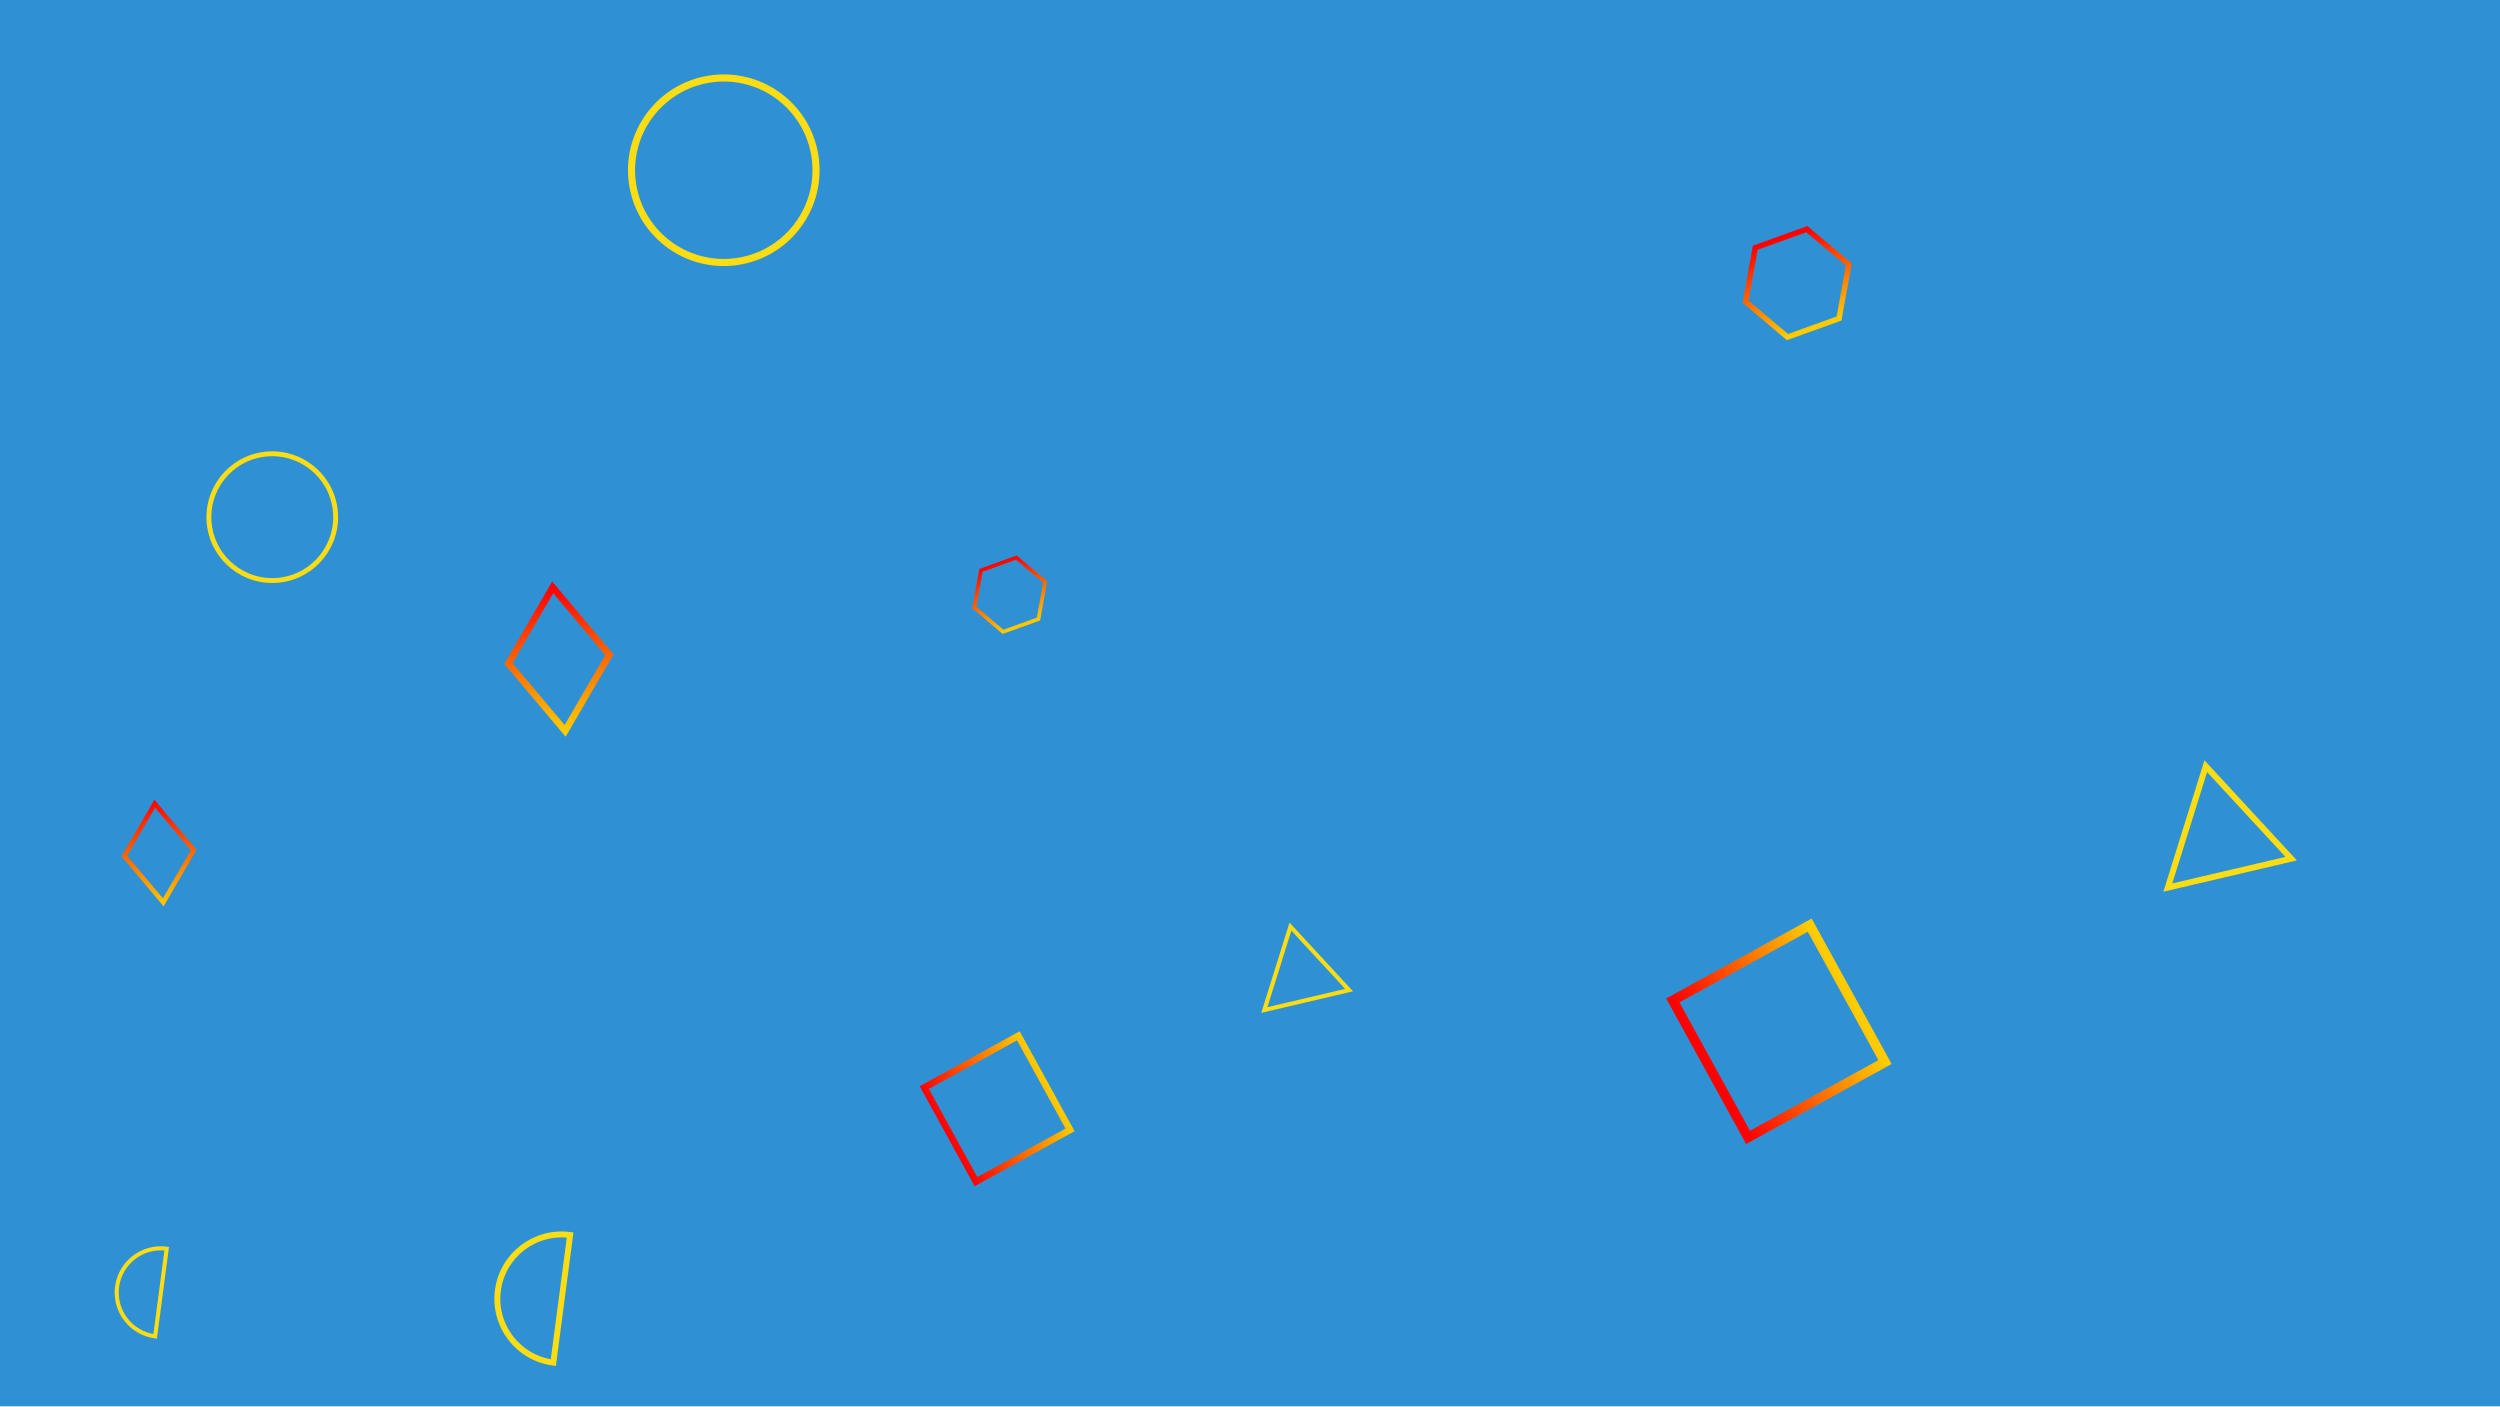
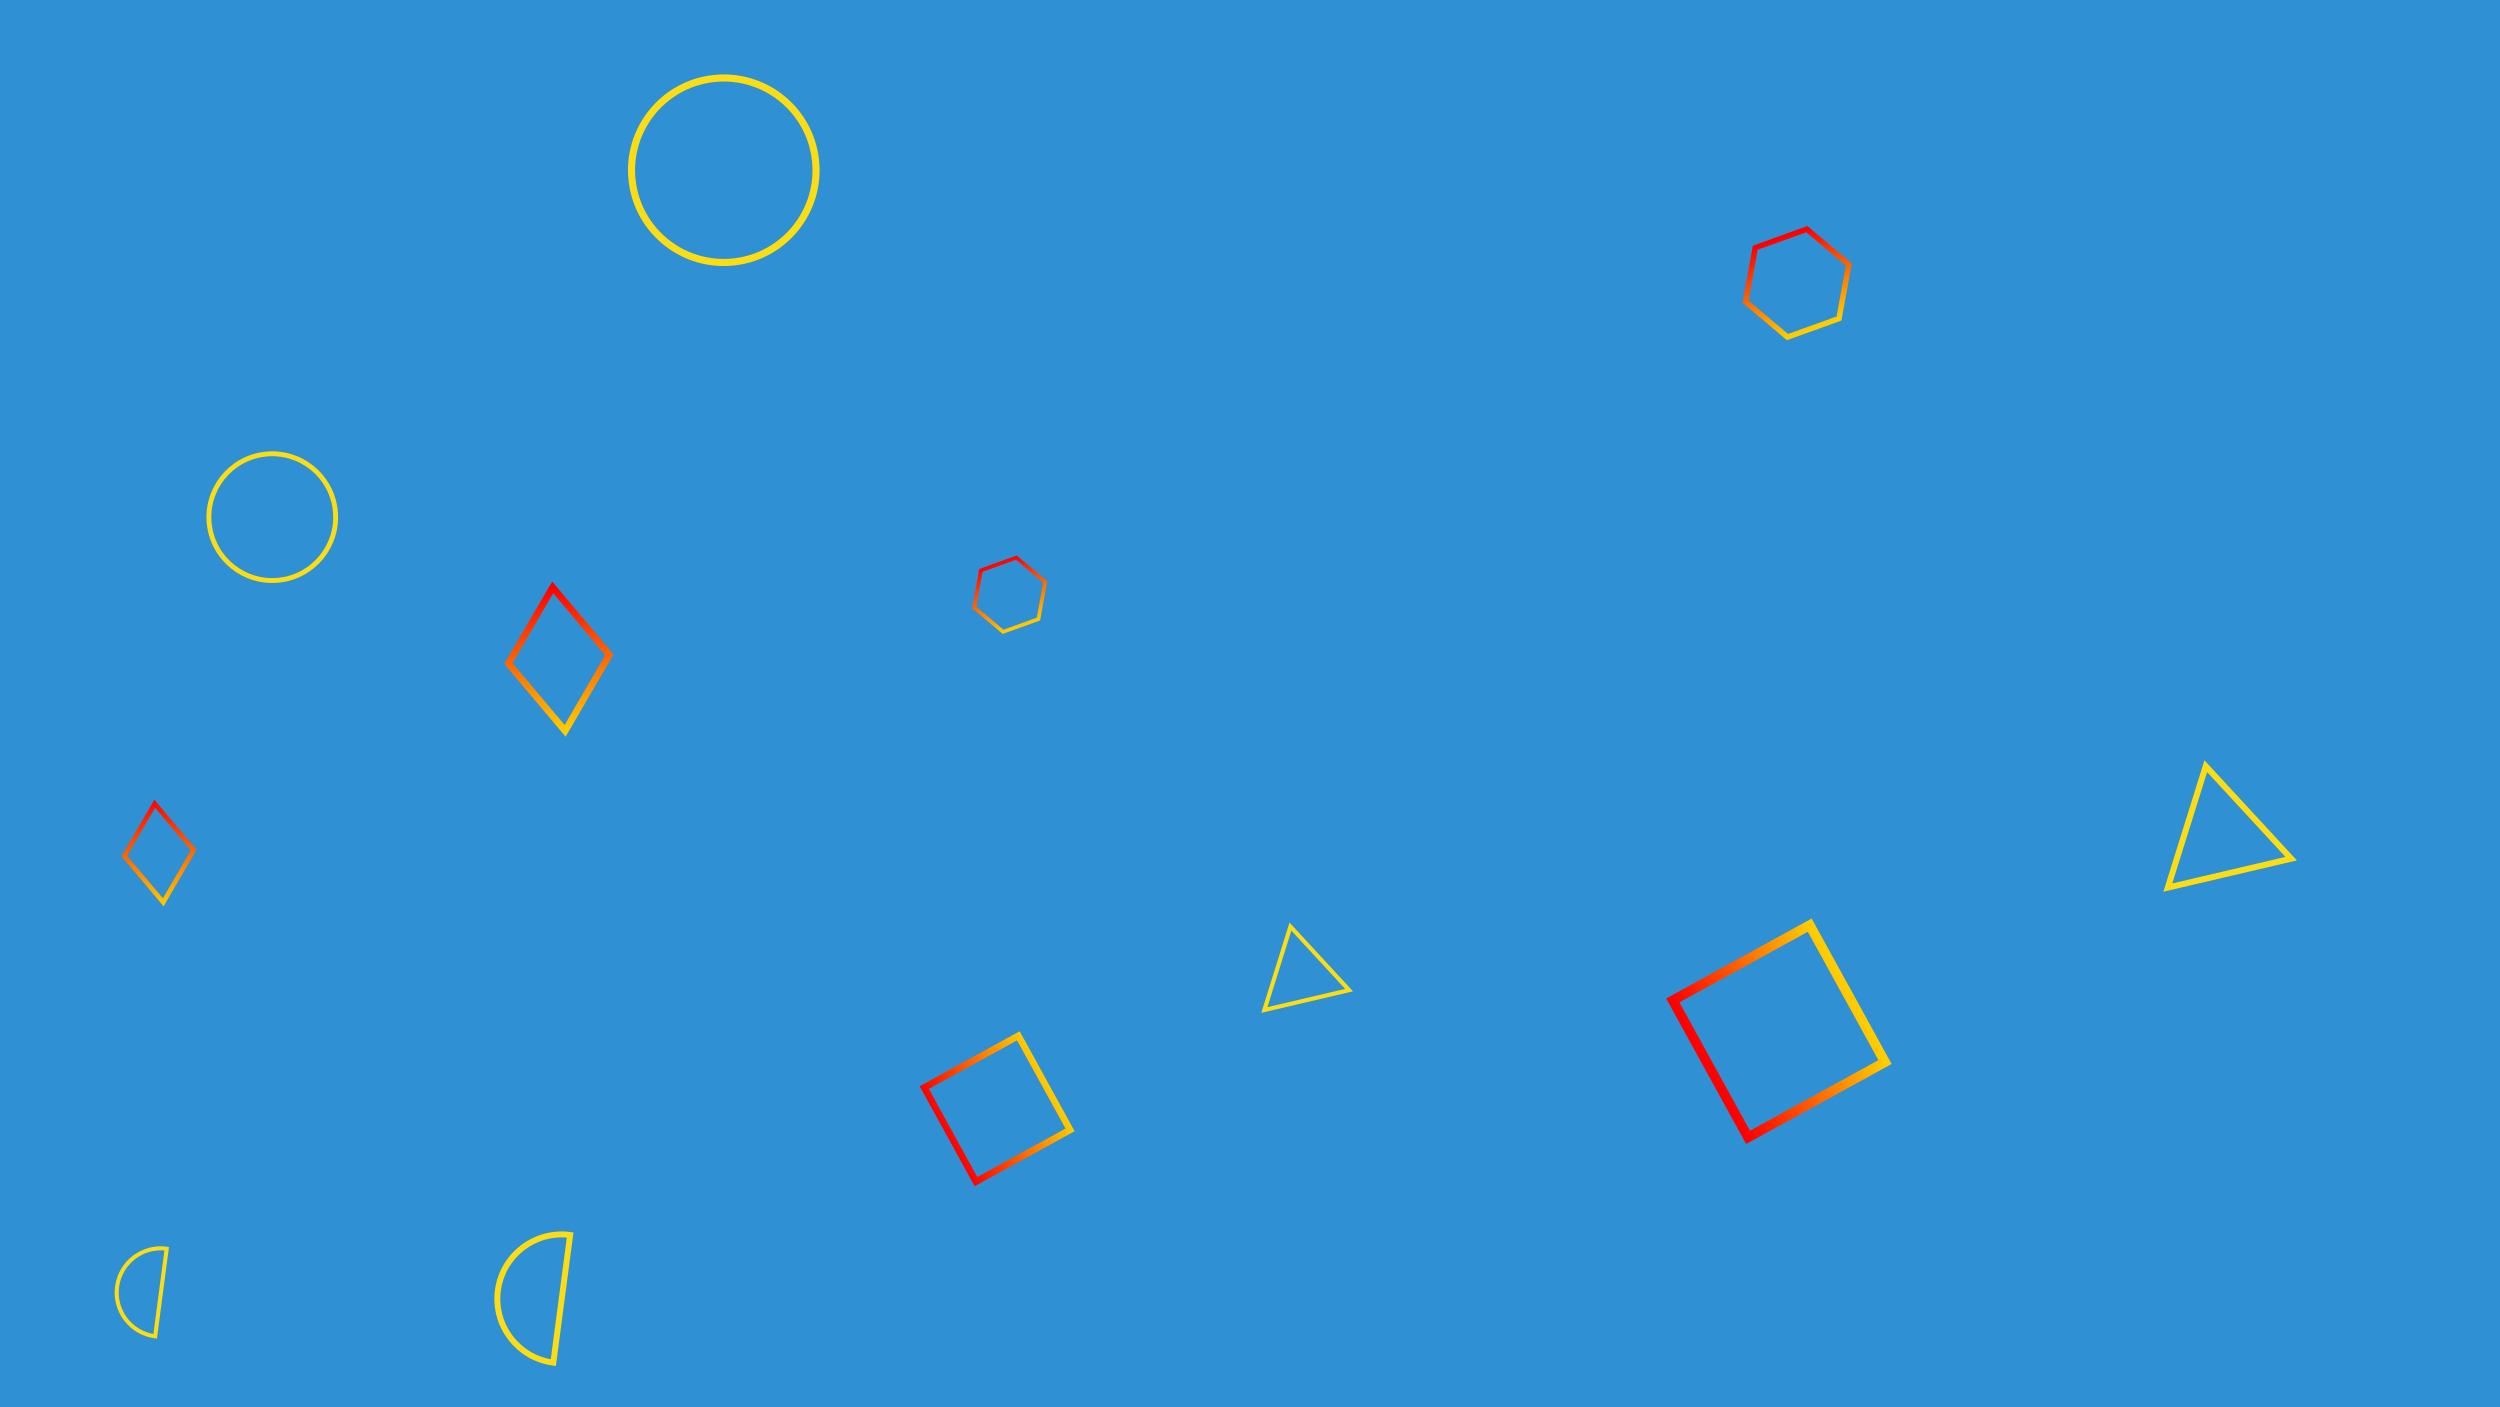
<svg xmlns="http://www.w3.org/2000/svg" xmlns:xlink="http://www.w3.org/1999/xlink" viewBox="0 0 1600 900" version="1.1" id="svg80">
-   <rect fill="#2f91d3" width="1600" height="900" id="rect48" />
+   <rect fill="#2f91d3" width="3608.501" height="2092.812" id="rect48" x="-1129.252" y="-557.211" style="stroke-width:2.29" />
  <defs id="defs60">
    <linearGradient id="a" x1="0" x2="0" y1="1" y2="0" gradientTransform="rotate(106,0.5,0.5)">
      <stop offset="0" stop-color="#fcdd14" id="stop50" />
      <stop offset="1" stop-color="#fcdd14" id="stop52" />
    </linearGradient>
    <linearGradient id="b" x1="0" x2="0" y1="0" y2="1">
      <stop offset="0" stop-color="#F00" id="stop55" />
      <stop offset="1" stop-color="#FC0" id="stop57" />
    </linearGradient>
    <linearGradient xlink:href="#a" id="linearGradient587" gradientTransform="scale(1.075706,0.9296222)" x1="1306.694" y1="627.061" x2="1306.694" y2="545.54" gradientUnits="userSpaceOnUse" />
    <linearGradient xlink:href="#a" id="linearGradient589" x1="537.69" y1="112.31" x2="537.69" y2="-12.31" gradientUnits="userSpaceOnUse" />
    <linearGradient xlink:href="#a" id="linearGradient591" gradientTransform="scale(1.38397,0.722559)" x1="227.751" y1="1020.581" x2="227.751" y2="957.292" gradientUnits="userSpaceOnUse" />
    <linearGradient xlink:href="#a" id="linearGradient593" gradientTransform="scale(1.18137,0.8464746)" x1="267.826" y1="1032.769" x2="267.826" y2="56.268" gradientUnits="userSpaceOnUse" />
    <linearGradient xlink:href="#b" id="linearGradient595" x1="138.048" y1="286.586" x2="138.048" y2="367.552" gradientTransform="scale(0.8390685,1.191798)" gradientUnits="userSpaceOnUse" />
    <linearGradient xlink:href="#b" id="linearGradient597" x1="1035.88" y1="705.88" x2="1035.88" y2="812.12" gradientUnits="userSpaceOnUse" />
    <linearGradient xlink:href="#b" id="linearGradient599" x1="1246.988" y1="100.925" x2="1246.988" y2="183.685" gradientTransform="scale(1.07481,0.9303967)" gradientUnits="userSpaceOnUse" />
    <linearGradient xlink:href="#b" id="linearGradient601" x1="262.524" y1="177.854" x2="262.524" y2="900.082" gradientTransform="scale(1.229385,0.8134146)" gradientUnits="userSpaceOnUse" />
  </defs>
  <g fill="#ffffff" fill-opacity="0" stroke-miterlimit="10" id="g78">
    <g stroke="url(#a)" stroke-width="3.86" id="g68">
      <path transform="matrix(0.9745525,-0.2285792,0.2285792,0.9745525,-118.5445,323.897)" d="m 1409,581 41.35,-70 39.65,70 z" id="path62" />
      <circle stroke-width="4.62" transform="matrix(0.9774788,-0.1130982,0.1130982,0.9774788,-128.9199,127.932)" cx="600" cy="50" r="60" id="circle64" />
      <path transform="matrix(0.1284378,-0.9755817,0.9755817,0.1284378,-404.1444,1087.002)" d="m 400.86,735.5 h -83.73 c 0,-23.12 18.74,-41.87 41.87,-41.87 23.13,0 41.86,18.75 41.86,41.87 z" id="path66" />
    </g>
    <g stroke="url(#b)" stroke-width="4.2" id="g76">
      <path transform="matrix(1.029147,-0.08913382,0.08913382,1.029147,168.7906,34.02967)" d="m 149.8,345.2 -31.4,44.6 31.4,44.6 31.4,-44.6 z" id="path70" />
      <rect stroke-width="6.24" transform="rotate(-118.8,1084.476,694.8629)" x="1039" y="709" width="100" height="100" id="rect72" />
      <path transform="matrix(0.7856354,-0.2828462,0.2828462,0.7856354,24.85352,468.8368)" d="m 1426.8,132.4 -21.1,36.4 h -42 l -21,-36.4 21,-36.4 h 42 z" id="path74" />
    </g>
  </g>
  <g fill="#ffffff" fill-opacity="0" stroke-miterlimit="10" id="g78-3" transform="matrix(0.6870269,0,0,0.6870269,-143.9941,256.1298)">
    <g stroke="url(#a)" stroke-width="3.86" id="g68-9" style="stroke:url(#linearGradient593)">
      <path transform="matrix(0.9745525,-0.2285792,0.2285792,0.9745525,-118.5445,323.897)" d="m 1409,581 41.35,-70 39.65,70 z" id="path62-7" style="stroke:url(#linearGradient587)" />
      <circle stroke-width="4.62" transform="matrix(0.9774788,-0.1130982,0.1130982,0.9774788,-128.9199,127.932)" cx="600" cy="50" r="60" id="circle64-1" style="stroke:url(#linearGradient589)" />
      <path transform="matrix(0.1284378,-0.9755817,0.9755817,0.1284378,-404.1444,1087.002)" d="m 400.86,735.5 h -83.73 c 0,-23.12 18.74,-41.87 41.87,-41.87 23.13,0 41.86,18.75 41.86,41.87 z" id="path66-1" style="stroke:url(#linearGradient591)" />
    </g>
    <g stroke="url(#b)" stroke-width="4.2" id="g76-7" style="stroke:url(#linearGradient601)">
      <path transform="matrix(1.029147,-0.08913382,0.08913382,1.029147,168.7906,34.02967)" d="m 149.8,345.2 -31.4,44.6 31.4,44.6 31.4,-44.6 z" id="path70-0" style="stroke:url(#linearGradient595)" />
      <rect stroke-width="6.24" transform="rotate(-118.8,1084.476,694.8629)" x="1039" y="709" width="100" height="100" id="rect72-7" style="stroke:url(#linearGradient597)" />
      <path transform="matrix(0.7856354,-0.2828462,0.2828462,0.7856354,24.85352,468.8368)" d="m 1426.8,132.4 -21.1,36.4 h -42 l -21,-36.4 21,-36.4 h 42 z" id="path74-4" style="stroke:url(#linearGradient599)" />
    </g>
  </g>
</svg>
